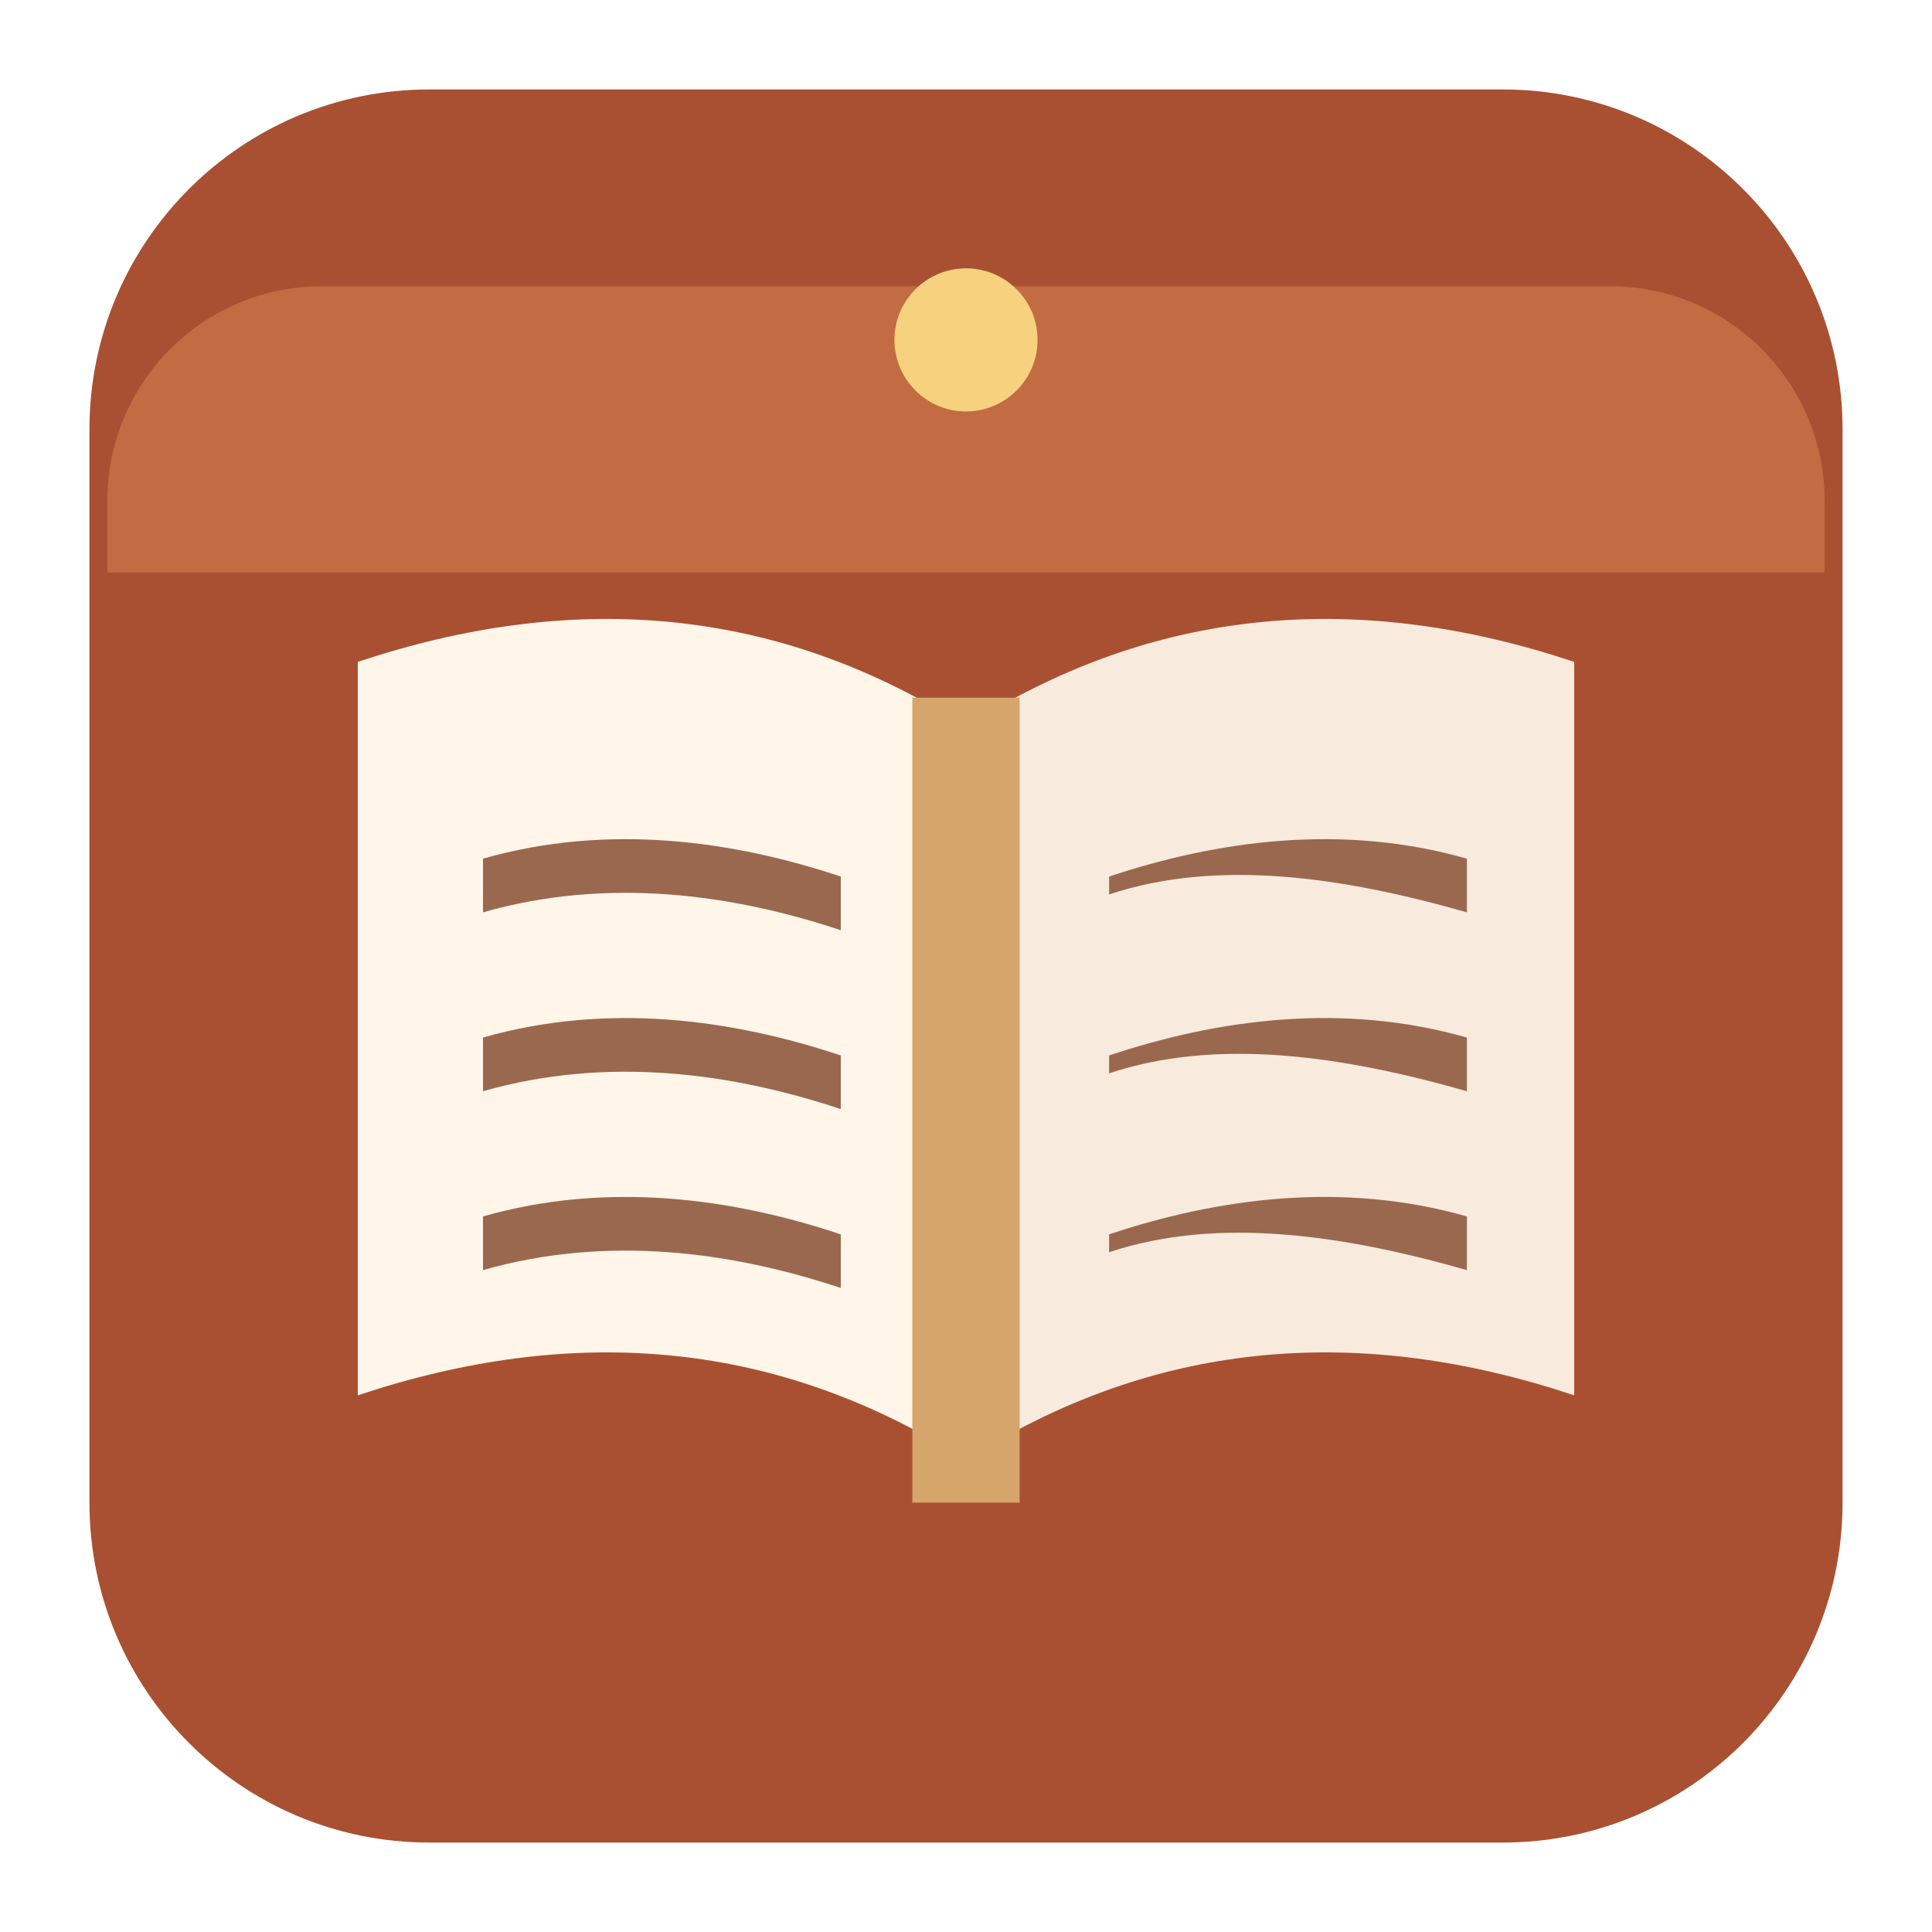
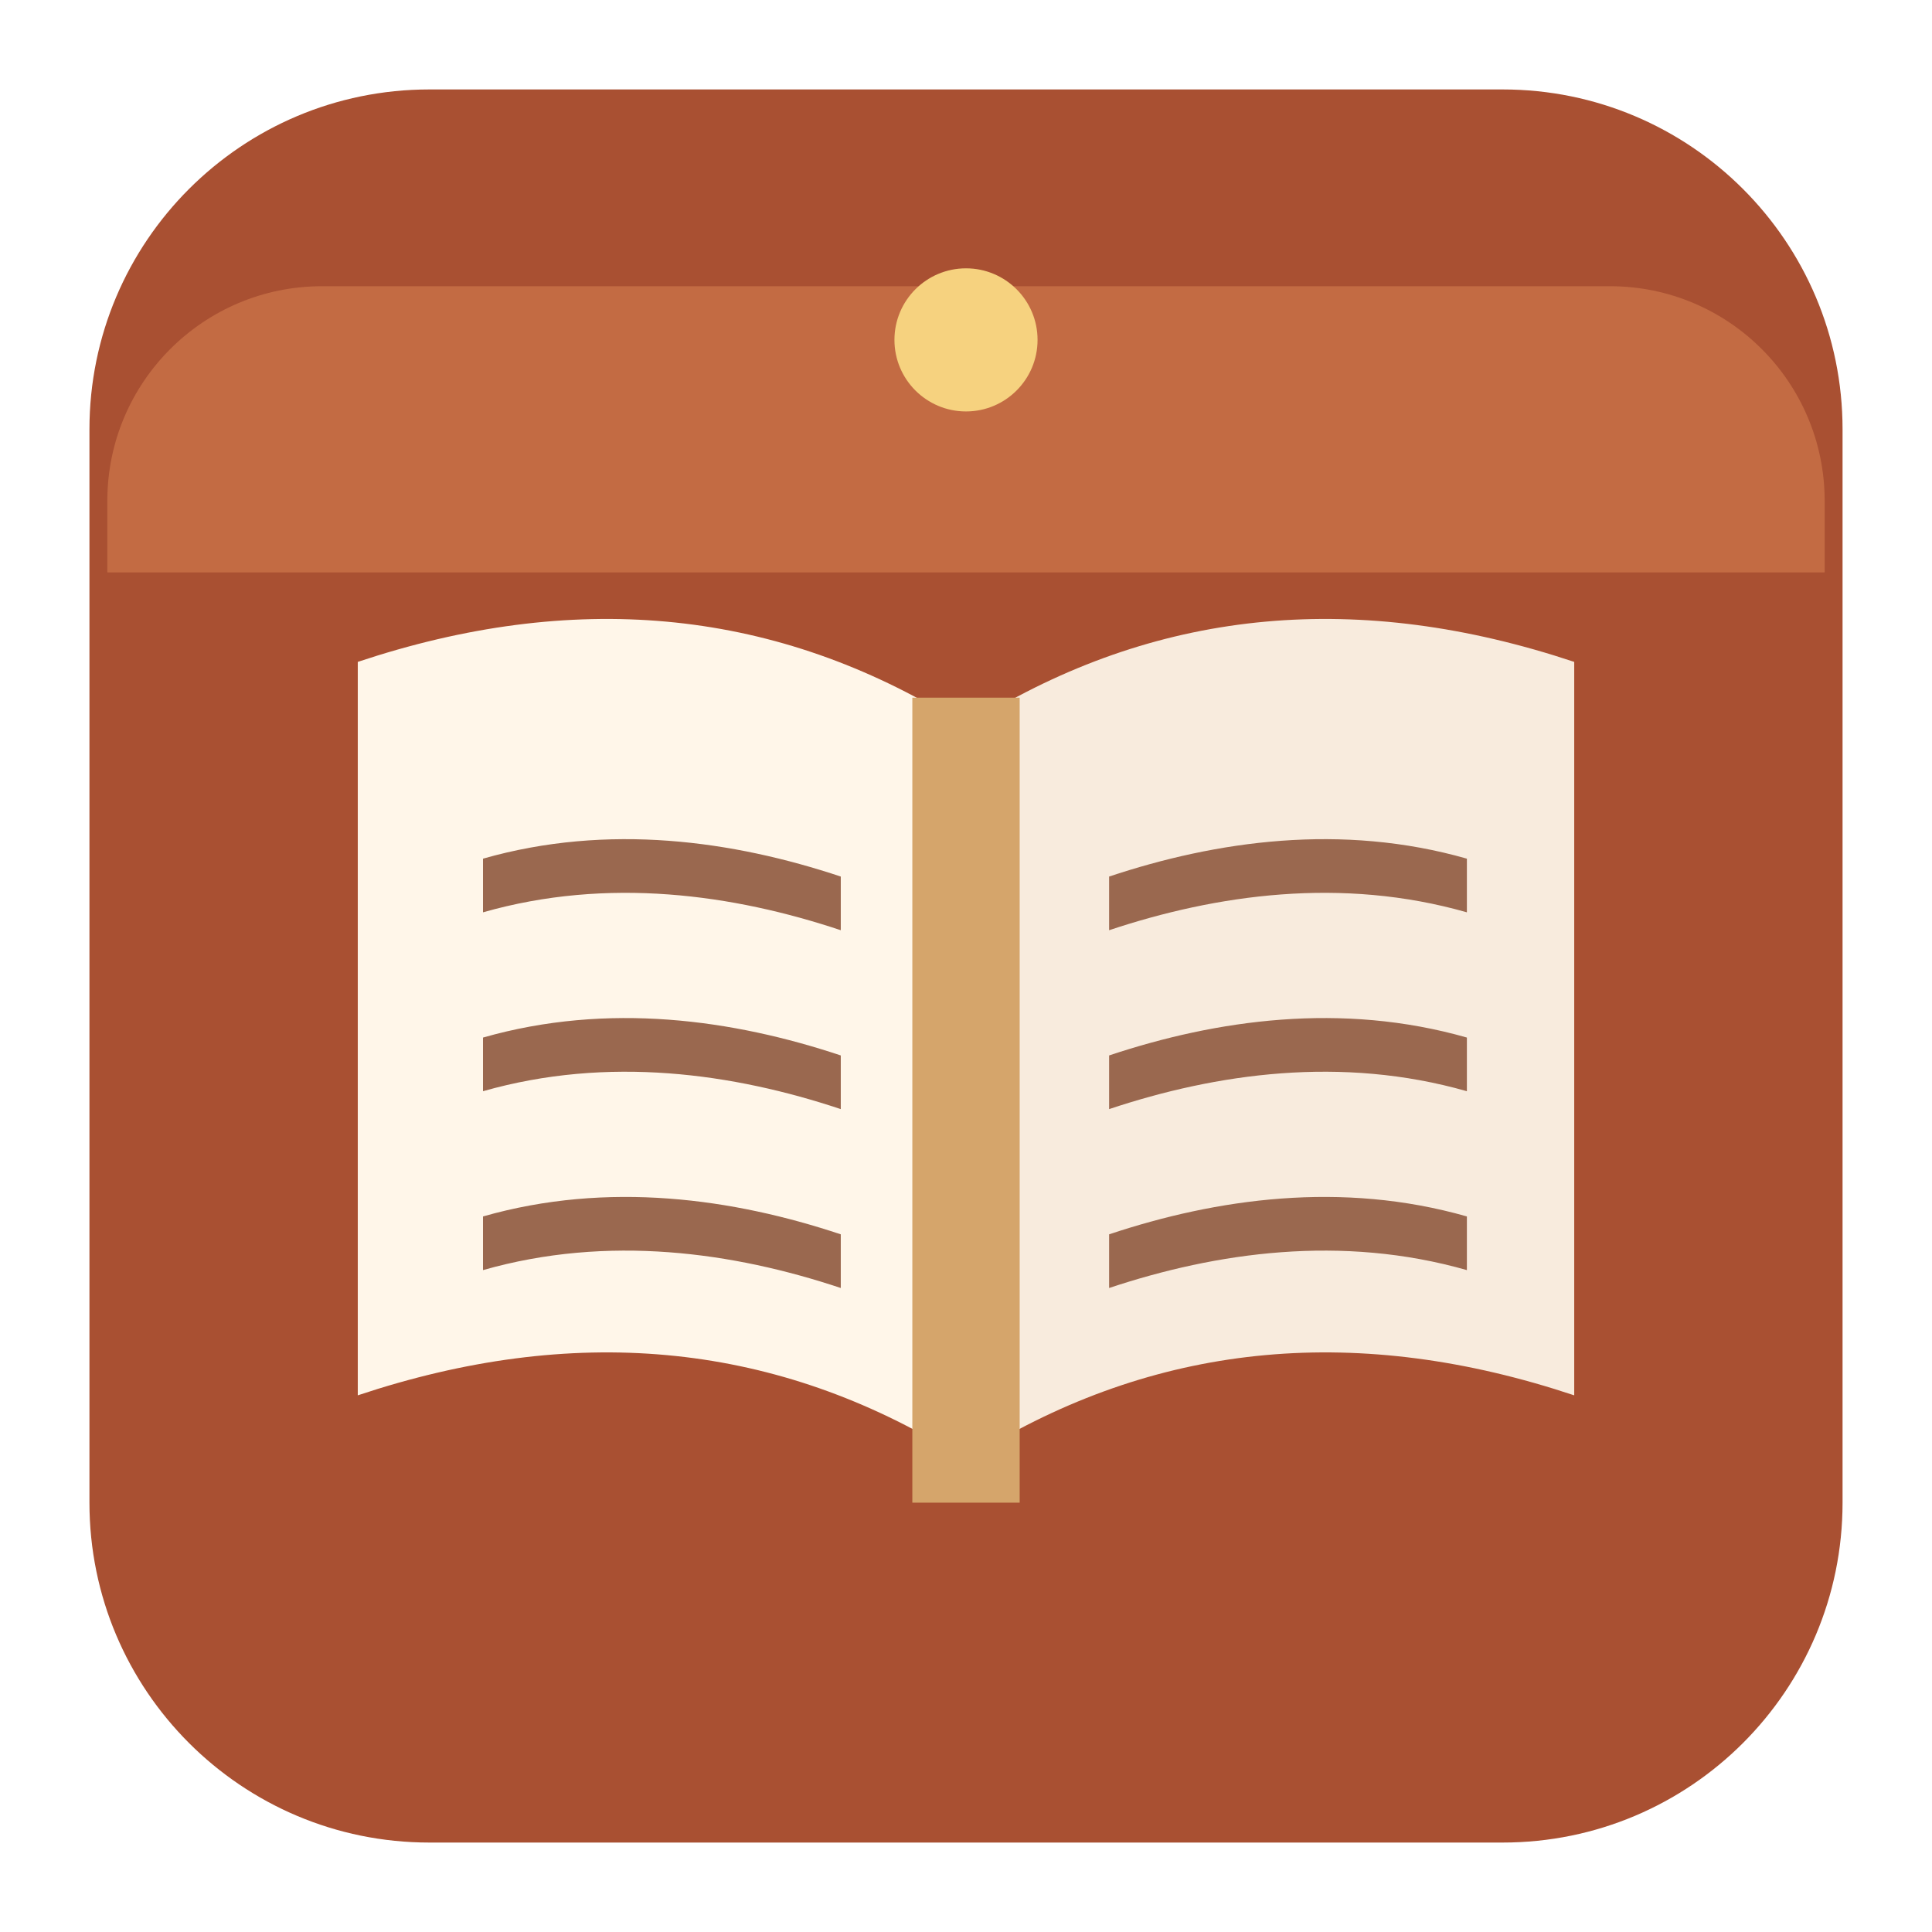
<svg xmlns="http://www.w3.org/2000/svg" viewBox="0 0 108 108">
-   <path fill="#A95032" d="M24,5h60a19,19 0,0 1,19 19v60a19,19 0,0 1,-19 19h-60a19,19 0,0 1,-19 -19v-60a19,19 0 0 1,19 -19z" />
-   <path fill="#C36B43" d="M18,16h72a12,12 0,0 1,12 12v4h-96v-4a12,12 0 0 1,12 -12z" />
-   <path fill="#FFF6E9" d="M20,37c12,-4 23,-3 33,3v41c-10,-6 -21,-7 -33,-3z" />
-   <path fill="#F8EBDD" d="M55,40c10,-6 21,-7 33,-3v41c-12,-4 -23,-3 -33,3z" />
-   <path fill="#D5A56B" d="M51,39h6v45h-6z" />
-   <path fill="#9A684F" d="M27,48c7,-2 14,-1 20,1v3c-6,-2 -13,-3 -20,-1zM27,58c7,-2 14,-1 20,1v3c-6,-2 -13,-3 -20,-1zM27,68c7,-2 14,-1 20,1v3c-6,-2 -13,-3 -20,-1zM62,49c6,-2 13,-3 20,-1v3c-7,-2 -14,-3 -20,-1zM62,59c6,-2 13,-3 20,-1v3c-7,-2 -14,-3 -20,-1zM62,69c6,-2 13,-3 20,-1v3c-7,-2 -14,-3 -20,-1z" />
-   <path fill="#F6D27F" d="M58,19a4,4 0,1 1,-8 0a4,4 0,1 1,8 0" />
+   <rect x="5" y="5" width="98" height="98" rx="19" fill="#A95032" />
+   <path fill="#C36B43" d="M18 16h72a12 12 0 0 1 12 12v4H6v-4a12 12 0 0 1 12-12Z" />
+   <path fill="#FFF6E9" d="M20 37c12-4 23-3 33 3v41c-10-6-21-7-33-3z" />
+   <path fill="#F8EBDD" d="M55 40c10-6 21-7 33-3v41c-12-4-23-3-33 3z" />
+   <path fill="#D5A56B" d="M51 39h6v45h-6z" />
+   <path fill="#9A684F" d="M27 48c7-2 14-1 20 1v3c-6-2-13-3-20-1zm0 10c7-2 14-1 20 1v3c-6-2-13-3-20-1zm0 10c7-2 14-1 20 1v3c-6-2-13-3-20-1zm35-19c6-2 13-3 20-1v3c-7-2-14-1-20 1zm0 10c6-2 13-3 20-1v3c-7-2-14-1-20 1zm0 10c6-2 13-3 20-1v3c-7-2-14-1-20 1z" />
+   <circle cx="54" cy="19" r="4" fill="#F6D27F" />
</svg>
